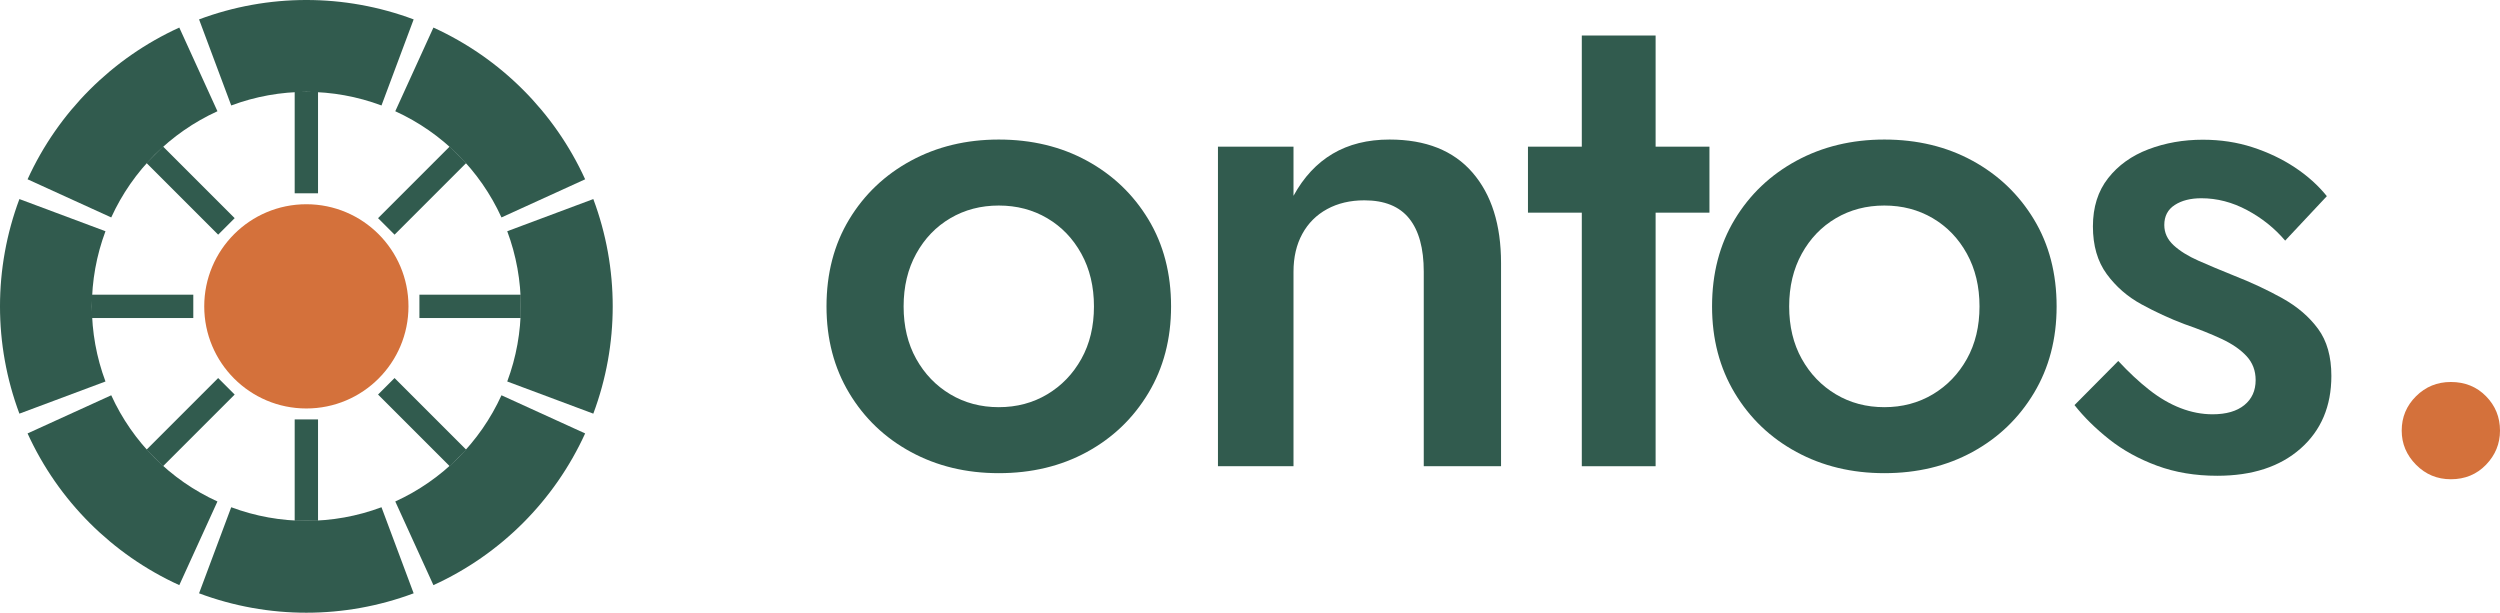
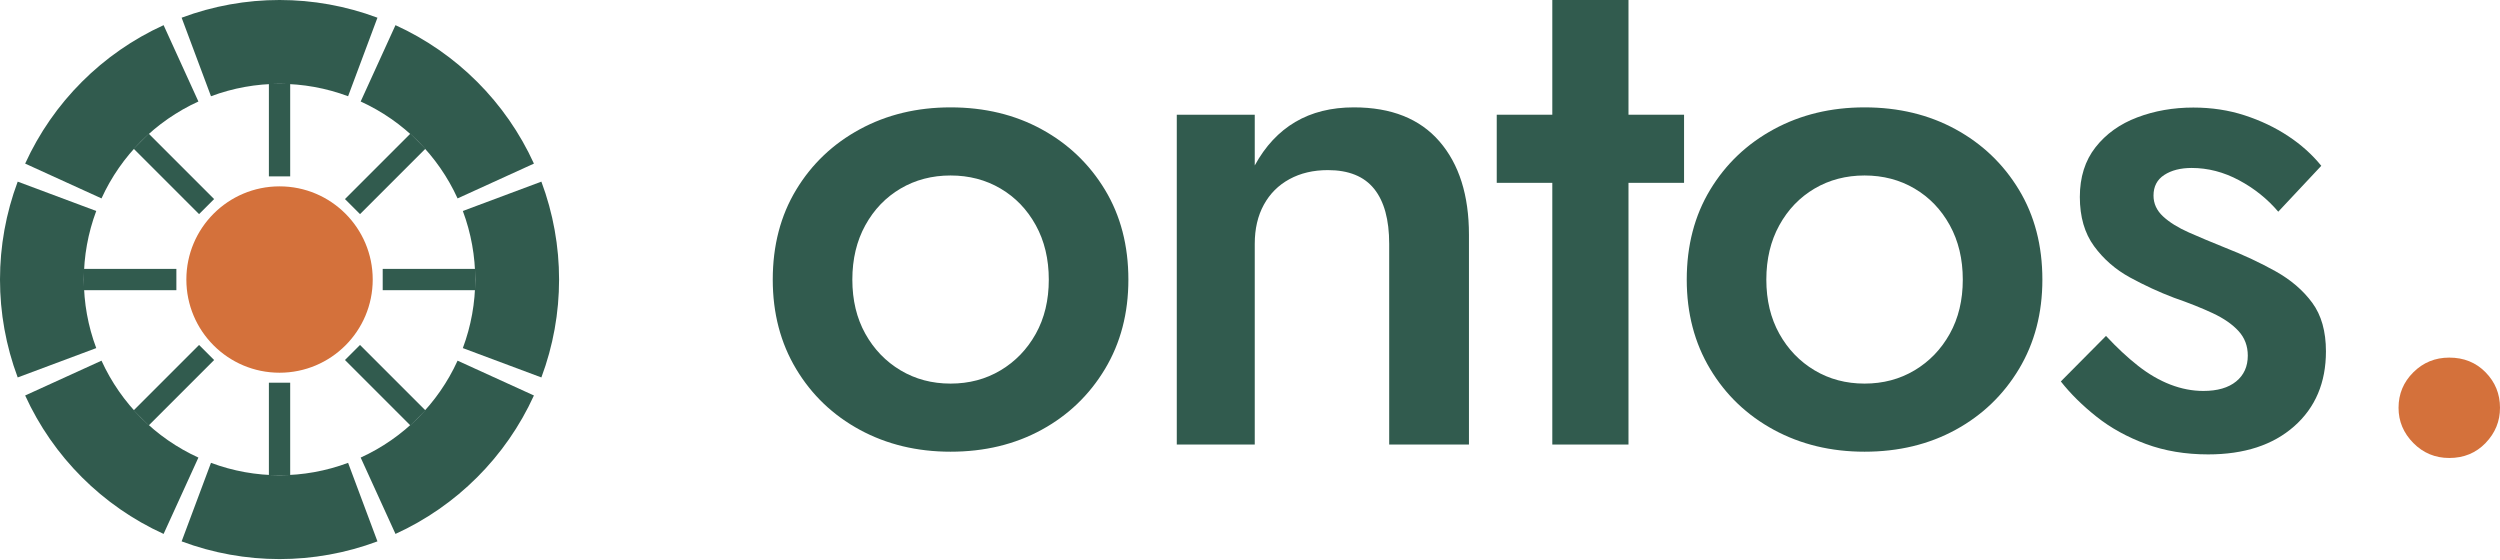
- <svg xmlns="http://www.w3.org/2000/svg" role="img" aria-label="ONTOS · horizontal" viewBox="8 8 342.738 84" width="100%" overflow="visible" style="display:block;max-width:100%;height:auto;color:#315b4e">
+ <svg xmlns="http://www.w3.org/2000/svg" role="img" aria-label="ONTOS · horizontal" viewBox="8 8 375.618 84" width="100%" overflow="visible" style="display:block;max-width:100%;height:auto;color:#315b4e">
  <svg x="0" y="0" width="100" height="100" viewBox="0 0 100 100" color="#315b4e" aria-hidden="true" overflow="visible">
    <path d="M35.29,10.66 A42,42 0 0 1 64.71,10.66 L60.3,22.46 A29.4,29.4 0 0 0 39.7,22.46 Z" fill="currentColor" />
    <path d="M67.42,11.78 A42,42 0 0 1 88.22,32.58 L76.75,37.81 A29.4,29.4 0 0 0 62.19,23.25 Z" fill="currentColor" />
    <path d="M89.34,35.29 A42,42 0 0 1 89.34,64.71 L77.54,60.3 A29.4,29.4 0 0 0 77.54,39.7 Z" fill="currentColor" />
    <path d="M88.22,67.42 A42,42 0 0 1 67.42,88.22 L62.19,76.75 A29.4,29.4 0 0 0 76.75,62.19 Z" fill="currentColor" />
    <path d="M64.71,89.34 A42,42 0 0 1 35.29,89.34 L39.7,77.54 A29.4,29.4 0 0 0 60.3,77.54 Z" fill="currentColor" />
    <path d="M32.58,88.22 A42,42 0 0 1 11.78,67.42 L23.25,62.19 A29.4,29.4 0 0 0 37.81,76.75 Z" fill="currentColor" />
    <path d="M10.66,64.71 A42,42 0 0 1 10.66,35.29 L22.46,39.7 A29.4,29.4 0 0 0 22.46,60.3 Z" fill="currentColor" />
    <path d="M11.78,32.58 A42,42 0 0 1 32.58,11.78 L37.81,23.25 A29.4,29.4 0 0 0 23.25,37.81 Z" fill="currentColor" />
    <line x1="50.00" y1="34.50" x2="50.00" y2="20.60" stroke="currentColor" stroke-width="3.2" />
    <line x1="60.96" y1="39.04" x2="70.79" y2="29.21" stroke="currentColor" stroke-width="3.2" />
    <line x1="65.50" y1="50.00" x2="79.40" y2="50.00" stroke="currentColor" stroke-width="3.2" />
    <line x1="60.96" y1="60.96" x2="70.79" y2="70.79" stroke="currentColor" stroke-width="3.2" />
    <line x1="50.00" y1="65.50" x2="50.00" y2="79.40" stroke="currentColor" stroke-width="3.2" />
    <line x1="39.04" y1="60.96" x2="29.21" y2="70.79" stroke="currentColor" stroke-width="3.2" />
    <line x1="34.50" y1="50.00" x2="20.60" y2="50.00" stroke="currentColor" stroke-width="3.2" />
    <line x1="39.04" y1="39.04" x2="29.21" y2="29.21" stroke="currentColor" stroke-width="3.2" />
    <circle cx="50" cy="50" r="14" fill="#d4713b" />
  </svg>
-   <g transform="translate(118.0952 71.91667) scale(0.0952381)">
+   <g transform="translate(120.4681 74.79064) scale(0.1077268)">
    <g fill="#315b4e">
      <path data-glyph="o" d="M33.75 -230.0Q33.75 -159.75 66.375 -105.375Q99.0 -51.0 155.25 -20.5Q211.5 10.0 281.75 10.0Q352.75 10.0 408.625 -20.5Q464.5 -51.0 497.125 -105.375Q529.75 -159.75 529.75 -230.0Q529.75 -301.25 497.125 -355.25Q464.5 -409.25 408.625 -439.75Q352.75 -470.25 281.75 -470.25Q211.5 -470.25 155.25 -439.75Q99.0 -409.25 66.375 -355.25Q33.75 -301.25 33.75 -230.0ZM144.75 -230.0Q144.75 -273.0 162.875 -305.875Q181.0 -338.75 212.0 -357.0Q243.0 -375.25 281.75 -375.25Q320.5 -375.25 351.5 -357.0Q382.5 -338.75 400.625 -305.875Q418.75 -273.0 418.75 -230.0Q418.75 -187.0 400.625 -154.5Q382.5 -122.0 351.5 -103.5Q320.5 -85.0 281.75 -85.0Q243.0 -85.0 212.0 -103.5Q181.0 -122.0 162.875 -154.5Q144.75 -187.0 144.75 -230.0Z" transform="translate(0 0)" />
      <path data-glyph="n" d="M365.0 -280.0V0.0H476.25V-292.5Q476.25 -375.25 435.125 -422.75Q394.0 -470.25 315.75 -470.25Q268.5 -470.25 234.0 -449.875Q199.5 -429.5 177.5 -389.25V-460.0H68.75V0.0H177.5V-280.0Q177.5 -311.25 190.125 -334.375Q202.75 -357.5 225.875 -370.125Q249.0 -382.75 279.5 -382.75Q323.0 -382.75 344.0 -356.625Q365.0 -330.5 365.0 -280.0Z" transform="translate(528.5 0)" />
      <path data-glyph="t" d="M5.0 -460.0V-365.0H266.25V-460.0ZM82.5 -620.0V0.0H188.75V-620.0Z" transform="translate(1038.5 0)" />
      <path data-glyph="o" d="M33.75 -230.0Q33.75 -159.75 66.375 -105.375Q99.0 -51.0 155.25 -20.5Q211.5 10.0 281.75 10.0Q352.75 10.0 408.625 -20.5Q464.5 -51.0 497.125 -105.375Q529.75 -159.75 529.75 -230.0Q529.75 -301.25 497.125 -355.25Q464.5 -409.25 408.625 -439.75Q352.75 -470.25 281.75 -470.25Q211.5 -470.25 155.25 -439.75Q99.0 -409.25 66.375 -355.25Q33.75 -301.25 33.75 -230.0ZM144.75 -230.0Q144.75 -273.0 162.875 -305.875Q181.0 -338.75 212.0 -357.0Q243.0 -375.25 281.75 -375.25Q320.5 -375.25 351.5 -357.0Q382.5 -338.75 400.625 -305.875Q418.75 -273.0 418.75 -230.0Q418.75 -187.0 400.625 -154.5Q382.5 -122.0 351.5 -103.5Q320.5 -85.0 281.75 -85.0Q243.0 -85.0 212.0 -103.5Q181.0 -122.0 162.875 -154.5Q144.75 -187.0 144.75 -230.0Z" transform="translate(1274.75 0)" />
      <path data-glyph="s" d="M90.0 -151.5 27.0 -88.0Q47.25 -62.25 76.875 -38.75Q106.5 -15.25 145.75 -0.75Q185.0 13.75 232.5 13.75Q308.0 13.75 352.375 -25.375Q396.75 -64.5 396.75 -130.0Q396.75 -171.75 377.625 -197.75Q358.5 -223.75 326.5 -241.625Q294.5 -259.5 256.25 -274.5Q228.25 -285.75 205.625 -295.75Q183.0 -305.75 169.625 -318.125Q156.25 -330.5 156.25 -347.25Q156.25 -366.25 171.25 -376.0Q186.25 -385.75 209.5 -385.75Q243.5 -385.75 275.5 -368.625Q307.5 -351.5 330.25 -324.75L390.25 -388.75Q371.25 -412.25 344.0 -430.25Q316.75 -448.25 283.375 -459.125Q250.0 -470.0 211.75 -470.0Q169.75 -470.0 133.5 -456.25Q97.25 -442.5 75.375 -414.625Q53.5 -386.75 53.5 -345.25Q53.5 -303.75 73.375 -276.625Q93.25 -249.5 123.5 -233.0Q153.75 -216.5 184.75 -204.75Q215.75 -194.0 238.75 -183.25Q261.75 -172.5 274.75 -158.375Q287.75 -144.25 287.75 -124.0Q287.75 -101.25 271.5 -88.0Q255.25 -74.75 225.75 -74.75Q202.75 -74.75 179.75 -83.625Q156.75 -92.5 134.625 -109.875Q112.5 -127.25 90.0 -151.5Z" transform="translate(1803.25 0)" />
    </g>
    <g fill="#d4713b">
      <path data-glyph="." d="M83.75 -51.25Q83.75 -23.0 104.375 -2.125Q125.0 18.75 154.5 18.75Q185.0 18.75 205.125 -2.125Q225.25 -23.0 225.25 -51.25Q225.25 -80.25 205.125 -100.75Q185.0 -121.25 154.5 -121.25Q125.0 -121.25 104.375 -100.75Q83.75 -80.25 83.75 -51.25Z" transform="translate(2217.5 0)" />
    </g>
  </g>
</svg>
